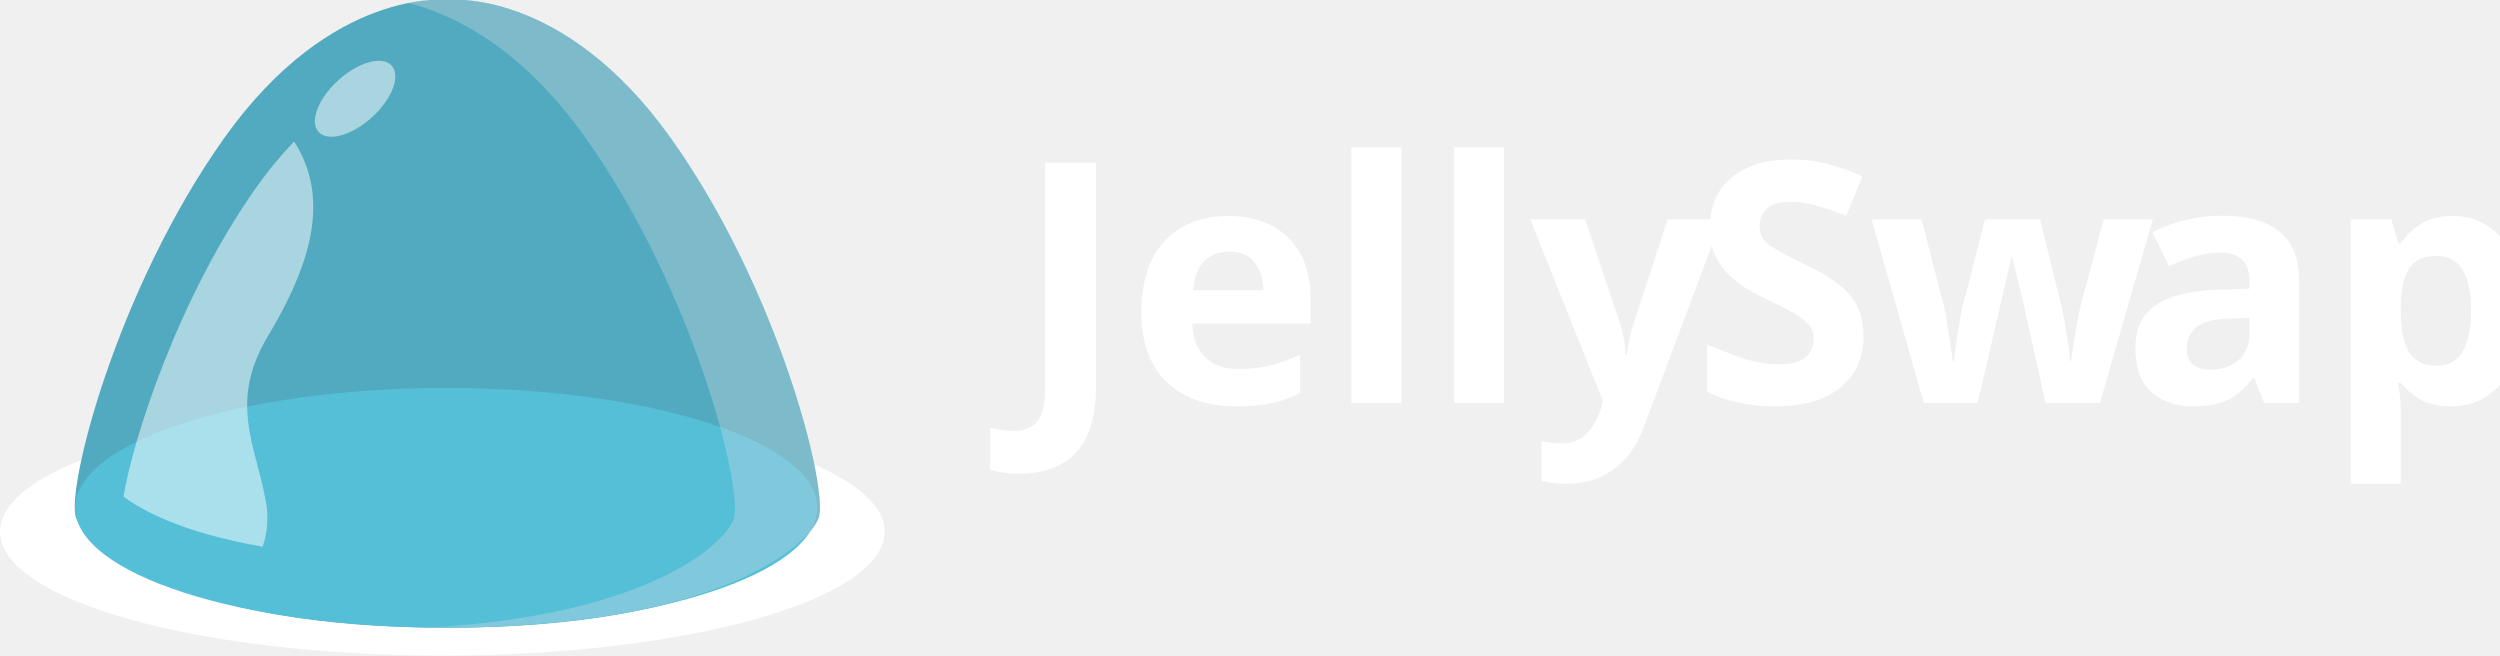
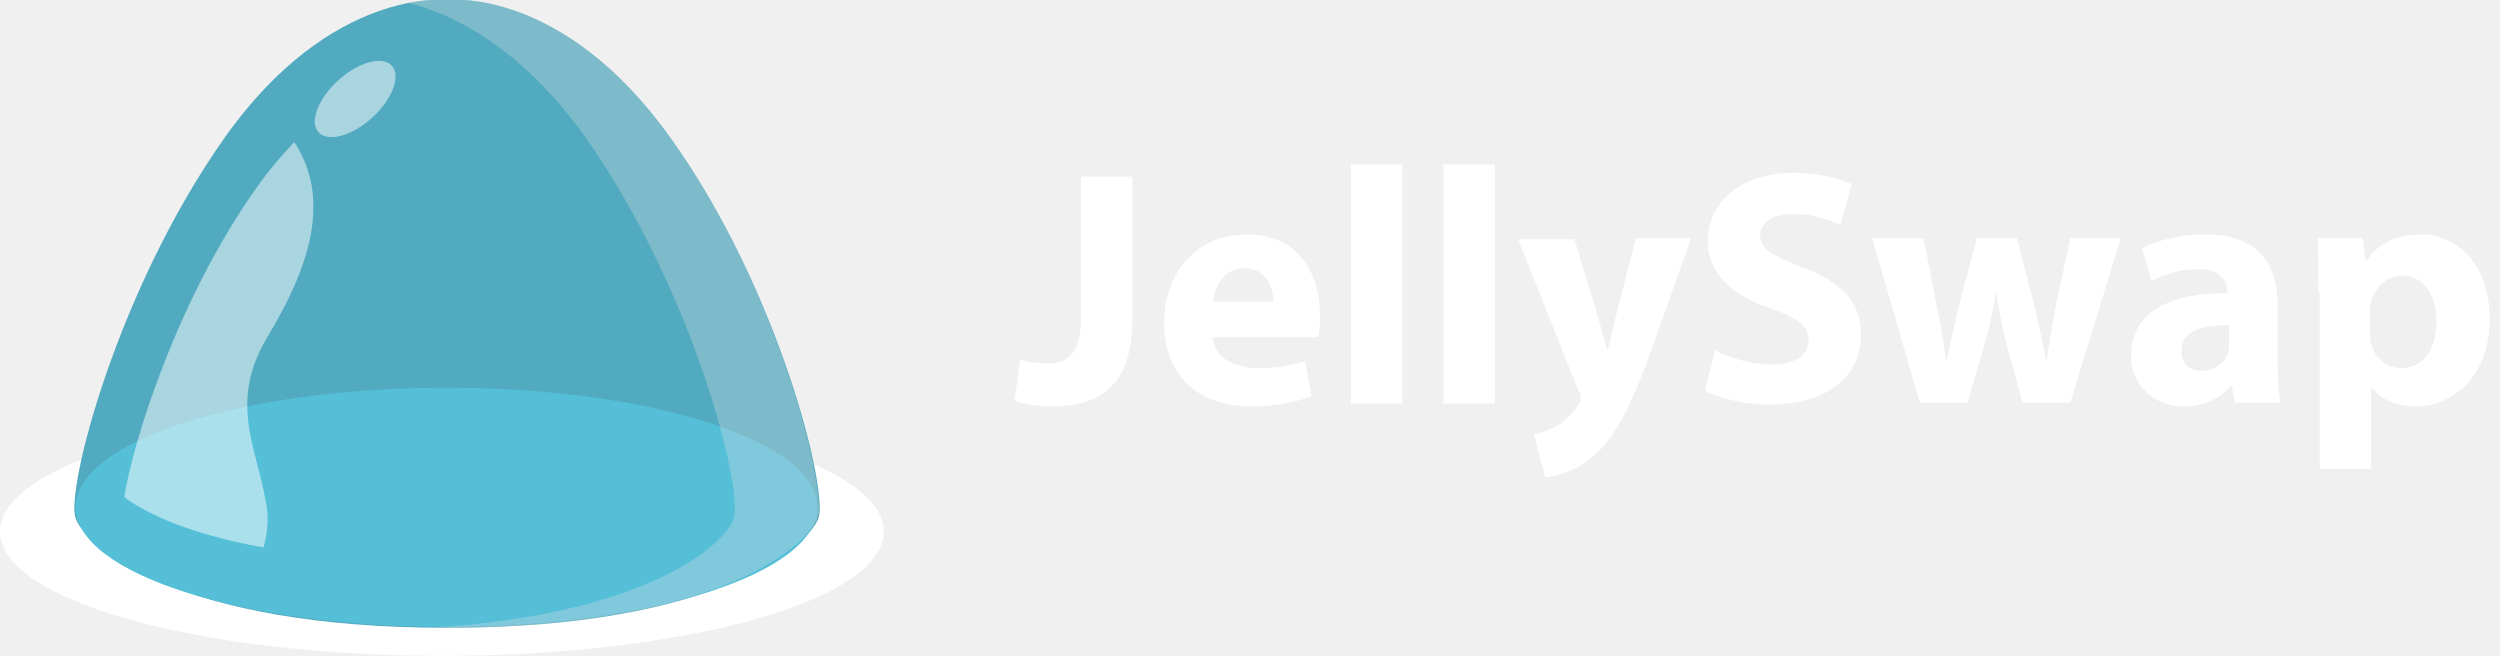
- <svg xmlns="http://www.w3.org/2000/svg" viewBox="0 0 267.56 70.16">
-   <defs>
-     <style>.cls-1,.cls-10,.cls-11,.cls-7,.cls-9{fill:#fff;}.cls-2{fill:#51aabf;}.cls-3{fill:#55bfd8;}.cls-4{opacity:0.3;}.cls-5{fill:#e4e1e3;}.cls-6,.cls-7{opacity:0.5;}.cls-10,.cls-11,.cls-7,.cls-8,.cls-9{isolation:isolate;}.cls-10,.cls-11,.cls-9{font-size:36px;font-family:MyriadPro-Bold, Myriad Pro;font-weight:700;}.cls-10{letter-spacing:-0.02em;}.cls-11{letter-spacing:-0.01em;}</style>
-   </defs>
-   <g id="Layer_2" data-name="Layer 2">
+ <svg xmlns="http://www.w3.org/2000/svg" version="1.1" id="Layer_1" x="0px" y="0px" viewBox="0 0 267.6 70.2" style="enable-background:new 0 0 267.6 70.2;" xml:space="preserve">
+   <style type="text/css">
+ 	.st0{fill:#FFFFFF;}
+ 	.st1{fill:#51AABF;}
+ 	.st2{fill:#55BFD8;}
+ 	.st3{opacity:0.3;}
+ 	.st4{fill:#E4E1E3;}
+ 	.st5{opacity:0.5;}
+ 	.st6{opacity:0.5;fill:#FFFFFF;enable-background:new    ;}
+ 	.st7{enable-background:new    ;}
+ </style>
+   <g id="Layer_2_1_">
    <g id="content">
      <g id="logo">
-         <g id="Layer_2-2" data-name="Layer 2">
-           <g id="Layer_3" data-name="Layer 3">
-             <ellipse class="cls-1" cx="47.34" cy="56.9" rx="47.34" ry="13.26" />
-             <path class="cls-2" d="M71.78,14.77C60.19-1.47,47.87,0,47.87,0S35.55-1.47,24,14.77,7,52.49,8.15,55.46,19,67.18,47.87,67.18s38.6-8.76,39.73-11.72S83.36,31,71.78,14.77Z" />
-             <ellipse class="cls-3" cx="47.76" cy="54.35" rx="39.71" ry="12.83" />
-             <g class="cls-4">
-               <path class="cls-5" d="M71.78,14.77C60.19-1.47,47.87,0,47.87,0a14.46,14.46,0,0,0-4.2.31C48.36,1.51,55.61,4.86,62.6,14.66,74.25,31,79.65,52.6,78.51,55.58c-1,2.71-9.18,10.23-32.45,11.58h1.81c28.9,0,38.6-8.76,39.73-11.72S83.36,31,71.78,14.77Z" />
+         <g id="Layer_2-2">
+           <g id="Layer_3">
+             <ellipse class="st0" cx="47.3" cy="56.9" rx="47.3" ry="13.3" />
+             <path class="st1" d="M71.8,14.8C60.2-1.5,47.9,0,47.9,0S35.5-1.5,24,14.8S7,52.5,8.1,55.5S19,67.2,47.9,67.2       s38.6-8.8,39.7-11.7S83.4,31,71.8,14.8z" />
+             <ellipse class="st2" cx="47.8" cy="54.3" rx="39.7" ry="12.8" />
+             <g class="st3">
+               <path class="st4" d="M71.8,14.8C60.2-1.5,47.9,0,47.9,0c-1.4-0.1-2.8,0-4.2,0.3c4.7,1.2,11.9,4.6,18.9,14.3        C74.2,31,79.7,52.6,78.5,55.6c-1,2.7-9.2,10.2-32.5,11.6h1.8c28.9,0,38.6-8.8,39.7-11.7S83.4,31,71.8,14.8z" />
            </g>
-             <g class="cls-6">
-               <path class="cls-1" d="M28.4,53.41c-1-5.6-3.94-10.36.21-17.32,3.78-6.33,7.26-14.16,2.87-20.94a39.24,39.24,0,0,0-3.91,4.71C19,31.88,14.14,47.35,13.22,53.15c1.73,1.3,6,3.82,14.89,5.36A9.51,9.51,0,0,0,28.4,53.41Z" />
+             <g class="st5">
+               <path class="st0" d="M28.4,53.4c-1-5.6-3.9-10.4,0.2-17.3c3.8-6.3,7.3-14.2,2.9-20.9c-1.4,1.5-2.7,3-3.9,4.7        c-8.6,12-13.4,27.5-14.3,33.3c1.7,1.3,6,3.8,14.9,5.4C28.7,56.9,28.8,55.1,28.4,53.4z" />
            </g>
-             <ellipse class="cls-7" cx="38.01" cy="10.57" rx="5.28" ry="2.68" transform="translate(2.75 28.28) rotate(-42.21)" />
-             <g class="cls-8">
-               <text class="cls-9" transform="translate(108.62 43.13)">Jelly</text>
-               <text class="cls-10" transform="translate(181.05 43.13)">S</text>
-               <text class="cls-11" transform="translate(199.95 43.13)">w</text>
-               <text class="cls-9" transform="translate(227.02 43.13)">ap</text>
+             <ellipse transform="matrix(0.7407 -0.6718 0.6718 0.7407 2.7523 28.2751)" class="st6" cx="38" cy="10.6" rx="5.3" ry="2.7" />
+             <g>
+               <g class="st7">
+                 <path class="st0" d="M115.7,18.9h5.5v15.3c0,6.9-3.3,9.3-8.6,9.3c-1.3,0-2.9-0.2-4-0.6l0.6-4.4c0.8,0.3,1.7,0.4,2.8,0.4         c2.3,0,3.7-1,3.7-4.8V18.9z" />
+                 <path class="st0" d="M129.8,36.1c0.2,2.3,2.4,3.3,5,3.3c1.9,0,3.4-0.3,4.9-0.7l0.7,3.7c-1.8,0.7-4,1.1-6.4,1.1         c-6,0-9.4-3.5-9.4-9c0-4.5,2.8-9.4,8.9-9.4c5.7,0,7.8,4.4,7.8,8.8c0,0.9-0.1,1.8-0.2,2.2H129.8z M136.3,32.3         c0-1.3-0.6-3.6-3.1-3.6c-2.3,0-3.2,2.1-3.4,3.6H136.3z" />
+                 <path class="st0" d="M144.6,17.6h5.5v25.6h-5.5V17.6z" />
+                 <path class="st0" d="M154.5,17.6h5.5v25.6h-5.5V17.6z" />
+                 <path class="st0" d="M168.5,25.5l2.6,8.6c0.3,1,0.6,2.3,0.9,3.3h0.1c0.3-0.9,0.5-2.3,0.8-3.3l2.2-8.6h5.9l-4.1,11.6         c-2.5,7-4.2,9.8-6.2,11.6c-1.9,1.7-3.9,2.2-5.3,2.4l-1.2-4.6c0.7-0.1,1.5-0.4,2.4-0.9c0.8-0.4,1.7-1.3,2.3-2.2         c0.2-0.3,0.3-0.5,0.3-0.8c0-0.2,0-0.5-0.3-0.9l-6.4-16.1H168.5z" />
+               </g>
+               <g class="st7">
+                 <path class="st0" d="M183.6,37.5c1.5,0.8,3.7,1.5,6.1,1.5c2.5,0,3.9-1,3.9-2.6c0-1.5-1.2-2.4-4.1-3.4c-4-1.4-6.7-3.6-6.7-7.2         c0-4.1,3.5-7.3,9.2-7.3c2.7,0,4.8,0.6,6.2,1.2l-1.2,4.4c-1-0.5-2.7-1.2-5.1-1.2s-3.5,1.1-3.5,2.3c0,1.5,1.4,2.2,4.5,3.4         c4.3,1.6,6.3,3.8,6.3,7.2c0,4.1-3.1,7.5-9.8,7.5c-2.8,0-5.5-0.7-6.9-1.5L183.6,37.5z" />
+               </g>
+               <g class="st7">
+                 <path class="st0" d="M205.9,25.5l1.4,7.2c0.4,1.8,0.7,3.8,1,5.8h0.1c0.4-2,0.9-4,1.3-5.8l1.9-7.2h4.3l1.8,7         c0.5,2,0.9,4,1.3,6h0.1c0.3-2,0.6-4,1-6l1.5-7h5.4l-5.4,17.6h-5.1l-1.7-6.2c-0.4-1.7-0.8-3.3-1.1-5.5h-0.1         c-0.3,2.2-0.7,3.8-1.2,5.5l-1.8,6.2h-5.1l-5.1-17.6H205.9z" />
+               </g>
+               <g class="st7">
+                 <path class="st0" d="M239.2,43.1l-0.3-1.8h-0.1c-1.2,1.4-3,2.2-5,2.2c-3.6,0-5.7-2.6-5.7-5.4c0-4.6,4.1-6.8,10.3-6.7v-0.3         c0-0.9-0.5-2.3-3.2-2.3c-1.8,0-3.7,0.6-4.9,1.3l-1-3.5c1.2-0.7,3.6-1.5,6.8-1.5c5.9,0,7.7,3.5,7.7,7.6v6.1         c0,1.7,0.1,3.3,0.3,4.3H239.2z M238.6,34.8c-2.9,0-5.1,0.6-5.1,2.8c0,1.4,0.9,2.1,2.2,2.1c1.4,0,2.5-0.9,2.8-2         c0.1-0.3,0.1-0.6,0.1-0.9V34.8z" />
+                 <path class="st0" d="M248.2,31.4c0-2.3-0.1-4.3-0.1-5.9h4.8l0.3,2.4h0.1c1.3-1.9,3.3-2.8,5.9-2.8c3.9,0,7.3,3.3,7.3,9         c0,6.4-4.1,9.4-8,9.4c-2.1,0-3.8-0.9-4.6-2h-0.1v8.7h-5.5V31.4z M253.7,35.6c0,0.4,0,0.8,0.1,1.2c0.4,1.5,1.6,2.6,3.2,2.6         c2.4,0,3.8-2,3.8-5c0-2.8-1.3-4.9-3.7-4.9c-1.5,0-2.9,1.2-3.3,2.8c-0.1,0.3-0.1,0.6-0.1,1V35.6z" />
+               </g>
            </g>
          </g>
        </g>
      </g>
    </g>
  </g>
</svg>
